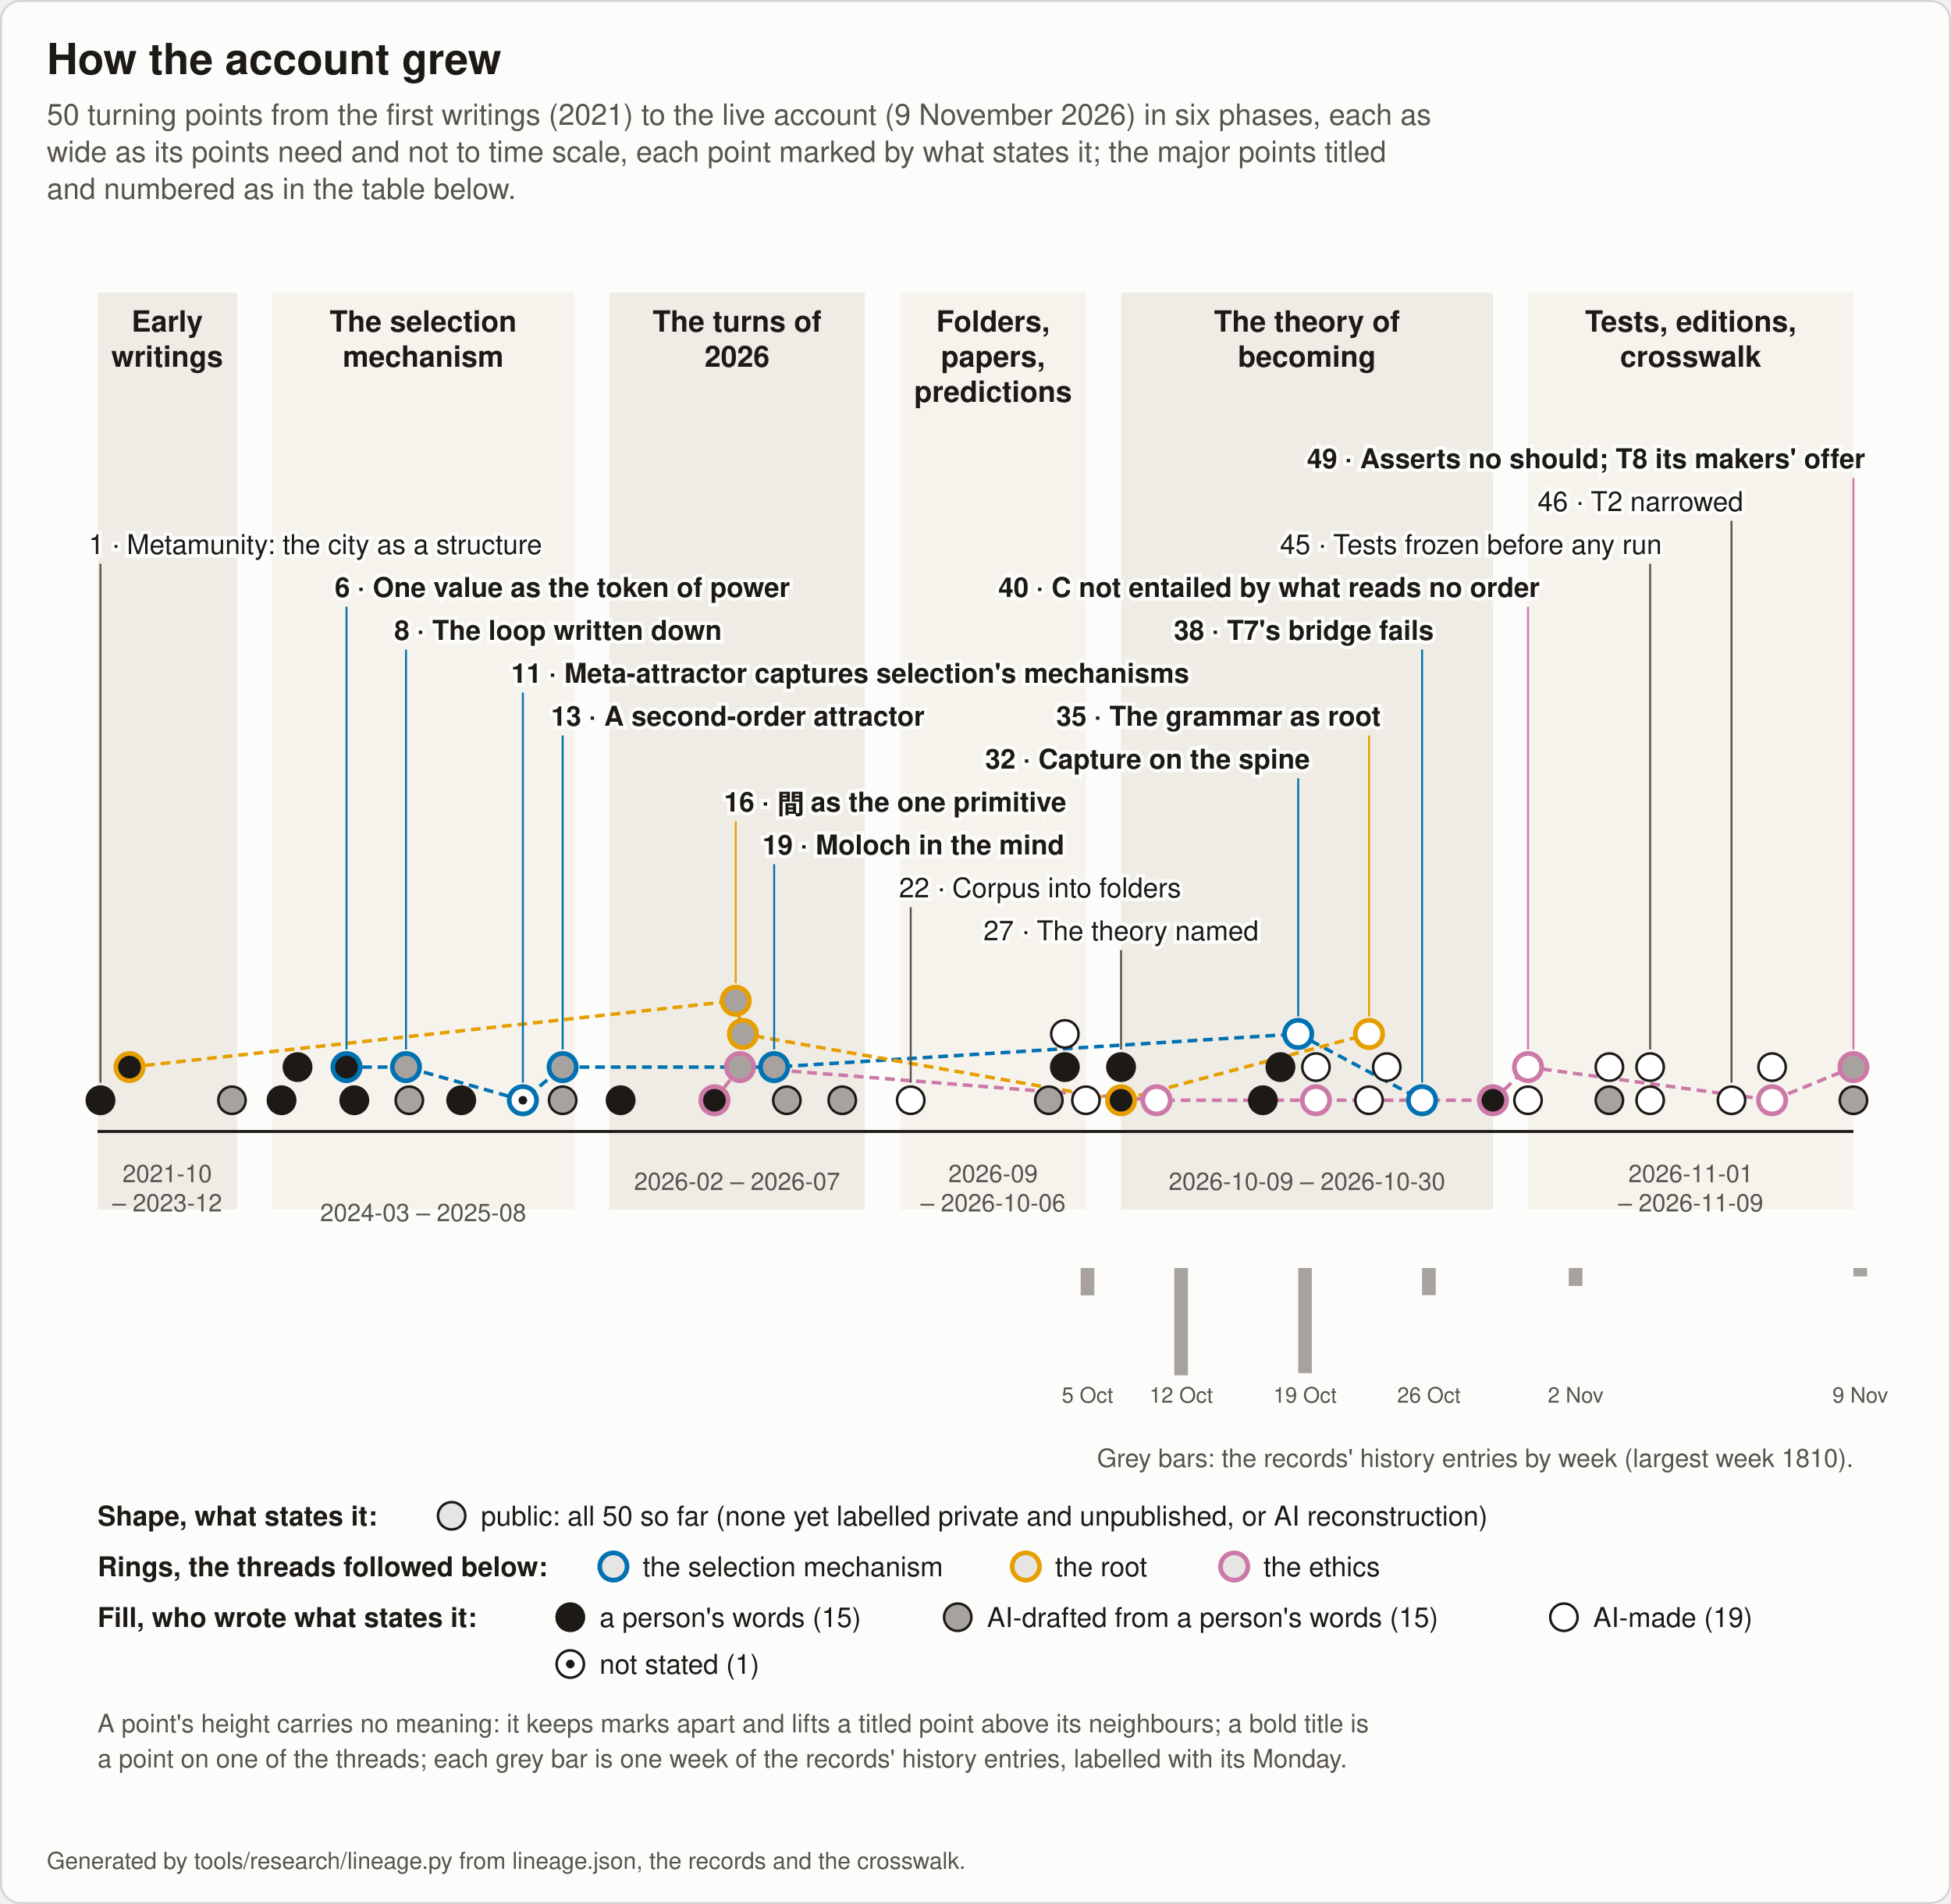
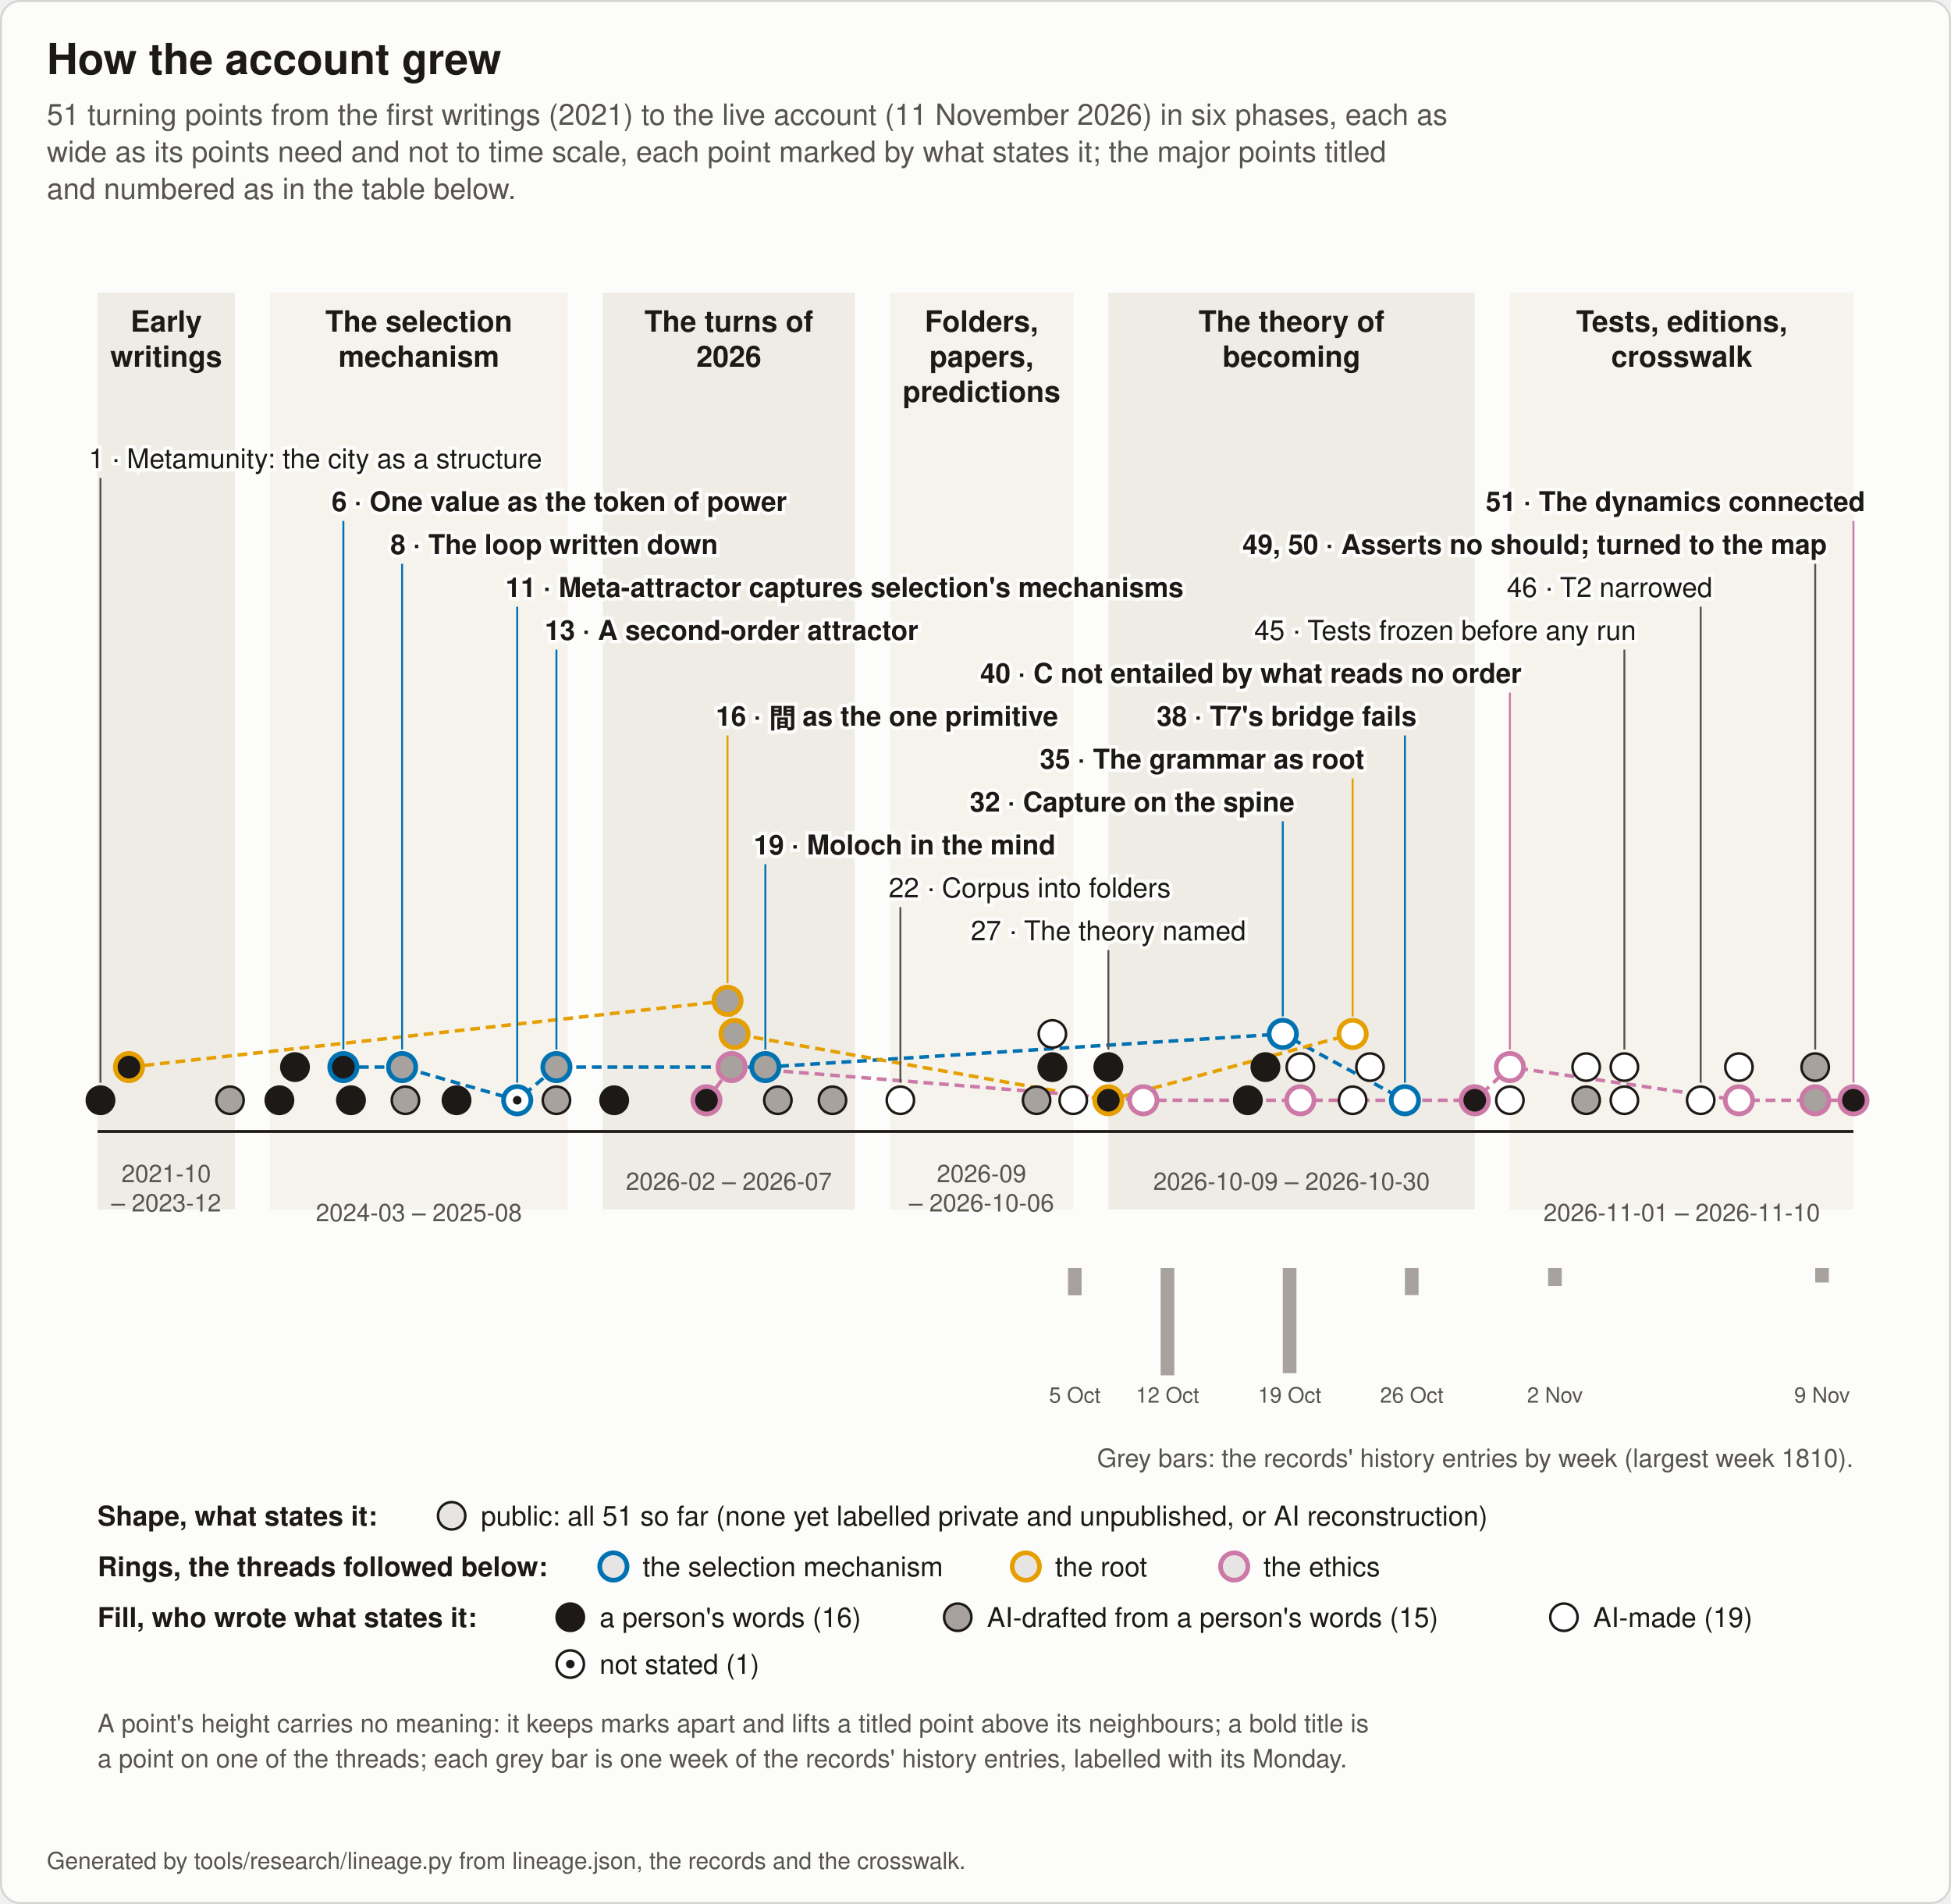
<svg xmlns="http://www.w3.org/2000/svg" viewBox="0 0 1000 976" width="1000" height="976" role="img" aria-labelledby="lineage-title" font-family="Helvetica, Arial, sans-serif">
  <rect x="0.5" y="0.5" width="999" height="975" rx="10" fill="#fcfcfb" stroke="#d6d3d1" />
  <text x="24.0" y="38.0" font-size="22" font-weight="bold" text-anchor="start" fill="#1c1917">How the account grew</text>
-   <text x="24.0" y="64.0" font-size="15" text-anchor="start" fill="#57534e">50 turning points from the first writings (2021) to the live account (9 November 2026) in six phases, each as</text>
+   <text x="24.0" y="64.0" font-size="15" text-anchor="start" fill="#57534e">51 turning points from the first writings (2021) to the live account (11 November 2026) in six phases, each as</text>
  <text x="24.0" y="83.0" font-size="15" text-anchor="start" fill="#57534e">wide as its points need and not to time scale, each point marked by what states it; the major points titled</text>
  <text x="24.0" y="102.0" font-size="15" text-anchor="start" fill="#57534e">and numbered as in the table below.</text>
-   <rect x="50.0" y="150" width="71.5" height="470" fill="#efece6" />
-   <text x="85.7" y="170.0" font-size="15" font-weight="bold" text-anchor="middle" fill="#1c1917">Early</text>
-   <text x="85.7" y="188.0" font-size="15" font-weight="bold" text-anchor="middle" fill="#1c1917">writings</text>
-   <text x="85.7" y="606.0" font-size="12.5" text-anchor="middle" fill="#57534e">2021-10</text>
-   <text x="85.7" y="621.0" font-size="12.5" text-anchor="middle" fill="#57534e">– 2023-12</text>
-   <rect x="139.5" y="150" width="154.9" height="470" fill="#f6f3ed" />
-   <text x="216.9" y="170.0" font-size="15" font-weight="bold" text-anchor="middle" fill="#1c1917">The selection</text>
-   <text x="216.9" y="188.0" font-size="15" font-weight="bold" text-anchor="middle" fill="#1c1917">mechanism</text>
-   <text x="216.9" y="626.0" font-size="12.5" text-anchor="middle" fill="#57534e">2024-03 – 2025-08</text>
-   <rect x="312.3" y="150" width="131.0" height="470" fill="#efece6" />
-   <text x="377.8" y="170.0" font-size="15" font-weight="bold" text-anchor="middle" fill="#1c1917">The turns of</text>
-   <text x="377.8" y="188.0" font-size="15" font-weight="bold" text-anchor="middle" fill="#1c1917">2026</text>
-   <text x="377.8" y="610.0" font-size="12.5" text-anchor="middle" fill="#57534e">2026-02 – 2026-07</text>
-   <rect x="461.4" y="150" width="95.3" height="470" fill="#f6f3ed" />
-   <text x="509.0" y="170.0" font-size="15" font-weight="bold" text-anchor="middle" fill="#1c1917">Folders,</text>
-   <text x="509.0" y="188.0" font-size="15" font-weight="bold" text-anchor="middle" fill="#1c1917">papers,</text>
-   <text x="509.0" y="206.0" font-size="15" font-weight="bold" text-anchor="middle" fill="#1c1917">predictions</text>
-   <text x="509.0" y="606.0" font-size="12.5" text-anchor="middle" fill="#57534e">2026-09</text>
-   <text x="509.0" y="621.0" font-size="12.5" text-anchor="middle" fill="#57534e">– 2026-10-06</text>
-   <rect x="574.6" y="150" width="190.6" height="470" fill="#efece6" />
-   <text x="669.9" y="170.0" font-size="15" font-weight="bold" text-anchor="middle" fill="#1c1917">The theory of</text>
-   <text x="669.9" y="188.0" font-size="15" font-weight="bold" text-anchor="middle" fill="#1c1917">becoming</text>
-   <text x="669.9" y="610.0" font-size="12.5" text-anchor="middle" fill="#57534e">2026-10-09 – 2026-10-30</text>
-   <rect x="783.2" y="150" width="166.8" height="470" fill="#f6f3ed" />
-   <text x="866.6" y="170.0" font-size="15" font-weight="bold" text-anchor="middle" fill="#1c1917">Tests, editions,</text>
-   <text x="866.6" y="188.0" font-size="15" font-weight="bold" text-anchor="middle" fill="#1c1917">crosswalk</text>
-   <text x="866.6" y="606.0" font-size="12.5" text-anchor="middle" fill="#57534e">2026-11-01</text>
-   <text x="866.6" y="621.0" font-size="12.5" text-anchor="middle" fill="#57534e">– 2026-11-09</text>
+   <rect x="50.0" y="150" width="70.4" height="470" fill="#efece6" />
+   <text x="85.2" y="170.0" font-size="15" font-weight="bold" text-anchor="middle" fill="#1c1917">Early</text>
+   <text x="85.2" y="188.0" font-size="15" font-weight="bold" text-anchor="middle" fill="#1c1917">writings</text>
+   <text x="85.2" y="606.0" font-size="12.5" text-anchor="middle" fill="#57534e">2021-10</text>
+   <text x="85.2" y="621.0" font-size="12.5" text-anchor="middle" fill="#57534e">– 2023-12</text>
+   <rect x="138.4" y="150" width="152.6" height="470" fill="#f6f3ed" />
+   <text x="214.7" y="170.0" font-size="15" font-weight="bold" text-anchor="middle" fill="#1c1917">The selection</text>
+   <text x="214.7" y="188.0" font-size="15" font-weight="bold" text-anchor="middle" fill="#1c1917">mechanism</text>
+   <text x="214.7" y="626.0" font-size="12.5" text-anchor="middle" fill="#57534e">2024-03 – 2025-08</text>
+   <rect x="309.0" y="150" width="129.1" height="470" fill="#efece6" />
+   <text x="373.6" y="170.0" font-size="15" font-weight="bold" text-anchor="middle" fill="#1c1917">The turns of</text>
+   <text x="373.6" y="188.0" font-size="15" font-weight="bold" text-anchor="middle" fill="#1c1917">2026</text>
+   <text x="373.6" y="610.0" font-size="12.5" text-anchor="middle" fill="#57534e">2026-02 – 2026-07</text>
+   <rect x="456.2" y="150" width="93.9" height="470" fill="#f6f3ed" />
+   <text x="503.1" y="170.0" font-size="15" font-weight="bold" text-anchor="middle" fill="#1c1917">Folders,</text>
+   <text x="503.1" y="188.0" font-size="15" font-weight="bold" text-anchor="middle" fill="#1c1917">papers,</text>
+   <text x="503.1" y="206.0" font-size="15" font-weight="bold" text-anchor="middle" fill="#1c1917">predictions</text>
+   <text x="503.1" y="606.0" font-size="12.5" text-anchor="middle" fill="#57534e">2026-09</text>
+   <text x="503.1" y="621.0" font-size="12.5" text-anchor="middle" fill="#57534e">– 2026-10-06</text>
+   <rect x="568.1" y="150" width="187.8" height="470" fill="#efece6" />
+   <text x="662.0" y="170.0" font-size="15" font-weight="bold" text-anchor="middle" fill="#1c1917">The theory of</text>
+   <text x="662.0" y="188.0" font-size="15" font-weight="bold" text-anchor="middle" fill="#1c1917">becoming</text>
+   <text x="662.0" y="610.0" font-size="12.5" text-anchor="middle" fill="#57534e">2026-10-09 – 2026-10-30</text>
+   <rect x="773.9" y="150" width="176.1" height="470" fill="#f6f3ed" />
+   <text x="862.0" y="170.0" font-size="15" font-weight="bold" text-anchor="middle" fill="#1c1917">Tests, editions,</text>
+   <text x="862.0" y="188.0" font-size="15" font-weight="bold" text-anchor="middle" fill="#1c1917">crosswalk</text>
+   <text x="862.0" y="626.0" font-size="12.5" text-anchor="middle" fill="#57534e">2026-11-01 – 2026-11-10</text>
  <line x1="50" y1="580" x2="950" y2="580" stroke="#1c1917" stroke-width="1.5" />
-   <rect x="553.9" y="650.0" width="7" height="14.0" fill="#a8a29e" />
-   <rect x="601.9" y="650.0" width="7" height="55.0" fill="#a8a29e" />
-   <rect x="665.4" y="650.0" width="7" height="53.9" fill="#a8a29e" />
-   <rect x="728.9" y="650.0" width="7" height="13.9" fill="#a8a29e" />
-   <rect x="804.1" y="650.0" width="7" height="9.2" fill="#a8a29e" />
-   <rect x="950.0" y="650.0" width="7" height="4.3" fill="#a8a29e" />
-   <text x="557.4" y="719.0" font-size="11" text-anchor="middle" fill="#57534e">5 Oct</text>
-   <text x="605.4" y="719.0" font-size="11" text-anchor="middle" fill="#57534e">12 Oct</text>
-   <text x="668.9" y="719.0" font-size="11" text-anchor="middle" fill="#57534e">19 Oct</text>
-   <text x="732.4" y="719.0" font-size="11" text-anchor="middle" fill="#57534e">26 Oct</text>
-   <text x="807.6" y="719.0" font-size="11" text-anchor="middle" fill="#57534e">2 Nov</text>
-   <text x="953.5" y="719.0" font-size="11" text-anchor="middle" fill="#57534e">9 Nov</text>
+   <rect x="547.4" y="650.0" width="7" height="14.0" fill="#a8a29e" />
+   <rect x="594.9" y="650.0" width="7" height="55.0" fill="#a8a29e" />
+   <rect x="657.5" y="650.0" width="7" height="53.9" fill="#a8a29e" />
+   <rect x="720.1" y="650.0" width="7" height="13.9" fill="#a8a29e" />
+   <rect x="793.5" y="650.0" width="7" height="9.2" fill="#a8a29e" />
+   <rect x="930.4" y="650.0" width="7" height="7.4" fill="#a8a29e" />
+   <text x="550.9" y="719.0" font-size="11" text-anchor="middle" fill="#57534e">5 Oct</text>
+   <text x="598.4" y="719.0" font-size="11" text-anchor="middle" fill="#57534e">12 Oct</text>
+   <text x="661.0" y="719.0" font-size="11" text-anchor="middle" fill="#57534e">19 Oct</text>
+   <text x="723.6" y="719.0" font-size="11" text-anchor="middle" fill="#57534e">26 Oct</text>
+   <text x="797.0" y="719.0" font-size="11" text-anchor="middle" fill="#57534e">2 Nov</text>
+   <text x="933.9" y="719.0" font-size="11" text-anchor="middle" fill="#57534e">9 Nov</text>
  <text x="950.0" y="752.0" font-size="13" text-anchor="end" fill="#57534e">Grey bars: the records' history entries by week (largest week 1810).</text>
-   <path d="M177.6,547.0 L208.1,547.0 L268.0,564.0 L288.4,547.0 L396.8,547.0 L665.4,530.0 L728.9,564.0" fill="none" stroke="#0072B2" stroke-width="1.8" stroke-dasharray="5 3" />
-   <path d="M66.4,547.0 L377.1,513.0 L380.8,530.0 L574.6,564.0 L701.7,530.0" fill="none" stroke="#E69F00" stroke-width="1.8" stroke-dasharray="5 3" />
-   <path d="M366.2,564.0 L379.3,547.0 L592.8,564.0 L674.5,564.0 L765.2,564.0 L783.2,547.0 L908.3,564.0 L950.0,547.0" fill="none" stroke="#CC79A7" stroke-width="1.8" stroke-dasharray="5 3" />
+   <path d="M176.0,547.0 L206.1,547.0 L265.1,564.0 L285.2,547.0 L392.3,547.0 L657.5,530.0 L720.1,564.0" fill="none" stroke="#0072B2" stroke-width="1.8" stroke-dasharray="5 3" />
+   <path d="M66.1,547.0 L372.9,513.0 L376.5,530.0 L568.1,564.0 L693.3,530.0" fill="none" stroke="#E69F00" stroke-width="1.8" stroke-dasharray="5 3" />
+   <path d="M362.1,564.0 L375.0,547.0 L586.0,564.0 L666.5,564.0 L755.9,564.0 L773.9,547.0 L891.3,564.0 L930.4,564.0 L950.0,564.0" fill="none" stroke="#CC79A7" stroke-width="1.8" stroke-dasharray="5 3" />
  <circle cx="51.5" cy="564.0" r="7" fill="#1c1917" stroke="#1c1917" stroke-width="1.3" />
-   <circle cx="66.4" cy="547.0" r="7" fill="#1c1917" stroke="#E69F00" stroke-width="2.4" />
-   <circle cx="118.9" cy="564.0" r="7" fill="#a8a29e" stroke="#1c1917" stroke-width="1.3" />
-   <circle cx="144.3" cy="564.0" r="7" fill="#1c1917" stroke="#1c1917" stroke-width="1.3" />
-   <circle cx="152.5" cy="547.0" r="7" fill="#1c1917" stroke="#1c1917" stroke-width="1.3" />
-   <circle cx="177.6" cy="547.0" r="7" fill="#1c1917" stroke="#0072B2" stroke-width="2.4" />
-   <circle cx="181.6" cy="564.0" r="7" fill="#1c1917" stroke="#1c1917" stroke-width="1.3" />
-   <circle cx="208.1" cy="547.0" r="7" fill="#a8a29e" stroke="#0072B2" stroke-width="2.4" />
-   <circle cx="209.8" cy="564.0" r="7" fill="#a8a29e" stroke="#1c1917" stroke-width="1.3" />
-   <circle cx="236.4" cy="564.0" r="7" fill="#1c1917" stroke="#1c1917" stroke-width="1.3" />
-   <circle cx="268.0" cy="564.0" r="7" fill="#ffffff" stroke="#0072B2" stroke-width="2.4" />
-   <circle cx="268.0" cy="564.0" r="2.2" fill="#1c1917" />
-   <circle cx="288.4" cy="564.0" r="7" fill="#a8a29e" stroke="#1c1917" stroke-width="1.3" />
-   <circle cx="288.4" cy="547.0" r="7" fill="#a8a29e" stroke="#0072B2" stroke-width="2.4" />
-   <circle cx="318.1" cy="564.0" r="7" fill="#1c1917" stroke="#1c1917" stroke-width="1.3" />
-   <circle cx="366.2" cy="564.0" r="7" fill="#1c1917" stroke="#CC79A7" stroke-width="2.4" />
-   <circle cx="377.1" cy="513.0" r="7" fill="#a8a29e" stroke="#E69F00" stroke-width="2.4" />
-   <circle cx="379.3" cy="547.0" r="7" fill="#a8a29e" stroke="#CC79A7" stroke-width="2.4" />
-   <circle cx="380.8" cy="530.0" r="7" fill="#a8a29e" stroke="#E69F00" stroke-width="2.4" />
-   <circle cx="396.8" cy="547.0" r="7" fill="#a8a29e" stroke="#0072B2" stroke-width="2.4" />
-   <circle cx="403.3" cy="564.0" r="7" fill="#a8a29e" stroke="#1c1917" stroke-width="1.3" />
-   <circle cx="431.7" cy="564.0" r="7" fill="#a8a29e" stroke="#1c1917" stroke-width="1.3" />
-   <circle cx="466.8" cy="564.0" r="7" fill="#ffffff" stroke="#1c1917" stroke-width="1.3" />
-   <circle cx="537.6" cy="564.0" r="7" fill="#a8a29e" stroke="#1c1917" stroke-width="1.3" />
-   <circle cx="545.8" cy="547.0" r="7" fill="#1c1917" stroke="#1c1917" stroke-width="1.3" />
-   <circle cx="545.8" cy="530.0" r="7" fill="#ffffff" stroke="#1c1917" stroke-width="1.3" />
-   <circle cx="556.6" cy="564.0" r="7" fill="#ffffff" stroke="#1c1917" stroke-width="1.3" />
-   <circle cx="574.6" cy="547.0" r="7" fill="#1c1917" stroke="#1c1917" stroke-width="1.3" />
-   <circle cx="574.6" cy="564.0" r="7" fill="#1c1917" stroke="#E69F00" stroke-width="2.4" />
-   <circle cx="592.8" cy="564.0" r="7" fill="#ffffff" stroke="#CC79A7" stroke-width="2.4" />
-   <circle cx="647.3" cy="564.0" r="7" fill="#1c1917" stroke="#1c1917" stroke-width="1.3" />
-   <circle cx="656.3" cy="547.0" r="7" fill="#1c1917" stroke="#1c1917" stroke-width="1.3" />
-   <circle cx="665.4" cy="530.0" r="7" fill="#ffffff" stroke="#0072B2" stroke-width="2.4" />
-   <circle cx="674.5" cy="564.0" r="7" fill="#ffffff" stroke="#CC79A7" stroke-width="2.4" />
-   <circle cx="674.5" cy="547.0" r="7" fill="#ffffff" stroke="#1c1917" stroke-width="1.3" />
-   <circle cx="701.7" cy="530.0" r="7" fill="#ffffff" stroke="#E69F00" stroke-width="2.4" />
-   <circle cx="701.7" cy="564.0" r="7" fill="#ffffff" stroke="#1c1917" stroke-width="1.3" />
-   <circle cx="710.8" cy="547.0" r="7" fill="#ffffff" stroke="#1c1917" stroke-width="1.3" />
-   <circle cx="728.9" cy="564.0" r="7" fill="#ffffff" stroke="#0072B2" stroke-width="2.4" />
-   <circle cx="765.2" cy="564.0" r="7" fill="#1c1917" stroke="#CC79A7" stroke-width="2.4" />
-   <circle cx="783.2" cy="547.0" r="7" fill="#ffffff" stroke="#CC79A7" stroke-width="2.4" />
-   <circle cx="783.2" cy="564.0" r="7" fill="#ffffff" stroke="#1c1917" stroke-width="1.3" />
-   <circle cx="824.9" cy="564.0" r="7" fill="#a8a29e" stroke="#1c1917" stroke-width="1.3" />
-   <circle cx="824.9" cy="547.0" r="7" fill="#ffffff" stroke="#1c1917" stroke-width="1.3" />
-   <circle cx="845.8" cy="564.0" r="7" fill="#ffffff" stroke="#1c1917" stroke-width="1.3" />
-   <circle cx="845.8" cy="547.0" r="7" fill="#ffffff" stroke="#1c1917" stroke-width="1.3" />
-   <circle cx="887.5" cy="564.0" r="7" fill="#ffffff" stroke="#1c1917" stroke-width="1.3" />
-   <circle cx="908.3" cy="564.0" r="7" fill="#ffffff" stroke="#CC79A7" stroke-width="2.4" />
-   <circle cx="908.3" cy="547.0" r="7" fill="#ffffff" stroke="#1c1917" stroke-width="1.3" />
-   <circle cx="950.0" cy="547.0" r="7" fill="#a8a29e" stroke="#CC79A7" stroke-width="2.4" />
-   <circle cx="950.0" cy="564.0" r="7" fill="#a8a29e" stroke="#1c1917" stroke-width="1.3" />
-   <line x1="51.5" y1="555.0" x2="51.5" y2="289.0" stroke="#57534e" stroke-width="1" />
-   <text x="45.5" y="284.0" font-size="14" text-anchor="start" fill="#1c1917" stroke="#fcfcfb" stroke-width="3.5" paint-order="stroke">1 · Metamunity: the city as a structure</text>
-   <line x1="177.6" y1="538.0" x2="177.6" y2="311.0" stroke="#0072B2" stroke-width="1" />
-   <text x="171.6" y="306.0" font-size="14" font-weight="bold" text-anchor="start" fill="#1c1917" stroke="#fcfcfb" stroke-width="3.5" paint-order="stroke">6 · One value as the token of power</text>
-   <line x1="208.1" y1="538.0" x2="208.1" y2="333.0" stroke="#0072B2" stroke-width="1" />
-   <text x="202.1" y="328.0" font-size="14" font-weight="bold" text-anchor="start" fill="#1c1917" stroke="#fcfcfb" stroke-width="3.5" paint-order="stroke">8 · The loop written down</text>
-   <line x1="268.0" y1="555.0" x2="268.0" y2="355.0" stroke="#0072B2" stroke-width="1" />
-   <text x="262.0" y="350.0" font-size="14" font-weight="bold" text-anchor="start" fill="#1c1917" stroke="#fcfcfb" stroke-width="3.5" paint-order="stroke">11 · Meta-attractor captures selection's mechanisms</text>
-   <line x1="288.4" y1="538.0" x2="288.4" y2="377.0" stroke="#0072B2" stroke-width="1" />
-   <text x="282.4" y="372.0" font-size="14" font-weight="bold" text-anchor="start" fill="#1c1917" stroke="#fcfcfb" stroke-width="3.5" paint-order="stroke">13 · A second-order attractor</text>
-   <line x1="377.1" y1="504.0" x2="377.1" y2="421.0" stroke="#E69F00" stroke-width="1" />
-   <text x="371.1" y="416.0" font-size="14" font-weight="bold" text-anchor="start" fill="#1c1917" stroke="#fcfcfb" stroke-width="3.5" paint-order="stroke">16 · 間 as the one primitive</text>
-   <line x1="396.8" y1="538.0" x2="396.8" y2="443.0" stroke="#0072B2" stroke-width="1" />
-   <text x="390.8" y="438.0" font-size="14" font-weight="bold" text-anchor="start" fill="#1c1917" stroke="#fcfcfb" stroke-width="3.5" paint-order="stroke">19 · Moloch in the mind</text>
-   <line x1="466.8" y1="555.0" x2="466.8" y2="465.0" stroke="#57534e" stroke-width="1" />
-   <text x="460.8" y="460.0" font-size="14" text-anchor="start" fill="#1c1917" stroke="#fcfcfb" stroke-width="3.5" paint-order="stroke">22 · Corpus into folders</text>
-   <line x1="574.6" y1="538.0" x2="574.6" y2="487.0" stroke="#57534e" stroke-width="1" />
-   <text x="574.6" y="482.0" font-size="14" text-anchor="middle" fill="#1c1917" stroke="#fcfcfb" stroke-width="3.5" paint-order="stroke">27 · The theory named</text>
-   <line x1="665.4" y1="521.0" x2="665.4" y2="399.0" stroke="#0072B2" stroke-width="1" />
-   <text x="671.4" y="394.0" font-size="14" font-weight="bold" text-anchor="end" fill="#1c1917" stroke="#fcfcfb" stroke-width="3.5" paint-order="stroke">32 · Capture on the spine</text>
-   <line x1="701.7" y1="521.0" x2="701.7" y2="377.0" stroke="#E69F00" stroke-width="1" />
-   <text x="707.7" y="372.0" font-size="14" font-weight="bold" text-anchor="end" fill="#1c1917" stroke="#fcfcfb" stroke-width="3.5" paint-order="stroke">35 · The grammar as root</text>
-   <line x1="728.9" y1="555.0" x2="728.9" y2="333.0" stroke="#0072B2" stroke-width="1" />
-   <text x="734.9" y="328.0" font-size="14" font-weight="bold" text-anchor="end" fill="#1c1917" stroke="#fcfcfb" stroke-width="3.5" paint-order="stroke">38 · T7's bridge fails</text>
-   <line x1="783.2" y1="538.0" x2="783.2" y2="311.0" stroke="#CC79A7" stroke-width="1" />
-   <text x="789.2" y="306.0" font-size="14" font-weight="bold" text-anchor="end" fill="#1c1917" stroke="#fcfcfb" stroke-width="3.5" paint-order="stroke">40 · C not entailed by what reads no order</text>
-   <line x1="845.8" y1="538.0" x2="845.8" y2="289.0" stroke="#57534e" stroke-width="1" />
-   <text x="851.8" y="284.0" font-size="14" text-anchor="end" fill="#1c1917" stroke="#fcfcfb" stroke-width="3.5" paint-order="stroke">45 · Tests frozen before any run</text>
-   <line x1="887.5" y1="555.0" x2="887.5" y2="267.0" stroke="#57534e" stroke-width="1" />
-   <text x="893.5" y="262.0" font-size="14" text-anchor="end" fill="#1c1917" stroke="#fcfcfb" stroke-width="3.5" paint-order="stroke">46 · T2 narrowed</text>
-   <line x1="950.0" y1="538.0" x2="950.0" y2="245.0" stroke="#CC79A7" stroke-width="1" />
-   <text x="956.0" y="240.0" font-size="14" font-weight="bold" text-anchor="end" fill="#1c1917" stroke="#fcfcfb" stroke-width="3.5" paint-order="stroke">49 · Asserts no should; T8 its makers' offer</text>
+   <circle cx="66.1" cy="547.0" r="7" fill="#1c1917" stroke="#E69F00" stroke-width="2.4" />
+   <circle cx="117.9" cy="564.0" r="7" fill="#a8a29e" stroke="#1c1917" stroke-width="1.3" />
+   <circle cx="143.2" cy="564.0" r="7" fill="#1c1917" stroke="#1c1917" stroke-width="1.3" />
+   <circle cx="151.2" cy="547.0" r="7" fill="#1c1917" stroke="#1c1917" stroke-width="1.3" />
+   <circle cx="176.0" cy="547.0" r="7" fill="#1c1917" stroke="#0072B2" stroke-width="2.4" />
+   <circle cx="179.9" cy="564.0" r="7" fill="#1c1917" stroke="#1c1917" stroke-width="1.3" />
+   <circle cx="206.1" cy="547.0" r="7" fill="#a8a29e" stroke="#0072B2" stroke-width="2.4" />
+   <circle cx="207.8" cy="564.0" r="7" fill="#a8a29e" stroke="#1c1917" stroke-width="1.3" />
+   <circle cx="234.0" cy="564.0" r="7" fill="#1c1917" stroke="#1c1917" stroke-width="1.3" />
+   <circle cx="265.1" cy="564.0" r="7" fill="#ffffff" stroke="#0072B2" stroke-width="2.4" />
+   <circle cx="265.1" cy="564.0" r="2.2" fill="#1c1917" />
+   <circle cx="285.2" cy="564.0" r="7" fill="#a8a29e" stroke="#1c1917" stroke-width="1.3" />
+   <circle cx="285.2" cy="547.0" r="7" fill="#a8a29e" stroke="#0072B2" stroke-width="2.4" />
+   <circle cx="314.8" cy="564.0" r="7" fill="#1c1917" stroke="#1c1917" stroke-width="1.3" />
+   <circle cx="362.1" cy="564.0" r="7" fill="#1c1917" stroke="#CC79A7" stroke-width="2.4" />
+   <circle cx="372.9" cy="513.0" r="7" fill="#a8a29e" stroke="#E69F00" stroke-width="2.4" />
+   <circle cx="375.0" cy="547.0" r="7" fill="#a8a29e" stroke="#CC79A7" stroke-width="2.4" />
+   <circle cx="376.5" cy="530.0" r="7" fill="#a8a29e" stroke="#E69F00" stroke-width="2.4" />
+   <circle cx="392.3" cy="547.0" r="7" fill="#a8a29e" stroke="#0072B2" stroke-width="2.4" />
+   <circle cx="398.7" cy="564.0" r="7" fill="#a8a29e" stroke="#1c1917" stroke-width="1.3" />
+   <circle cx="426.7" cy="564.0" r="7" fill="#a8a29e" stroke="#1c1917" stroke-width="1.3" />
+   <circle cx="461.5" cy="564.0" r="7" fill="#ffffff" stroke="#1c1917" stroke-width="1.3" />
+   <circle cx="531.3" cy="564.0" r="7" fill="#a8a29e" stroke="#1c1917" stroke-width="1.3" />
+   <circle cx="539.4" cy="547.0" r="7" fill="#1c1917" stroke="#1c1917" stroke-width="1.3" />
+   <circle cx="539.4" cy="530.0" r="7" fill="#ffffff" stroke="#1c1917" stroke-width="1.3" />
+   <circle cx="550.1" cy="564.0" r="7" fill="#ffffff" stroke="#1c1917" stroke-width="1.3" />
+   <circle cx="568.1" cy="547.0" r="7" fill="#1c1917" stroke="#1c1917" stroke-width="1.3" />
+   <circle cx="568.1" cy="564.0" r="7" fill="#1c1917" stroke="#E69F00" stroke-width="2.4" />
+   <circle cx="586.0" cy="564.0" r="7" fill="#ffffff" stroke="#CC79A7" stroke-width="2.4" />
+   <circle cx="639.6" cy="564.0" r="7" fill="#1c1917" stroke="#1c1917" stroke-width="1.3" />
+   <circle cx="648.6" cy="547.0" r="7" fill="#1c1917" stroke="#1c1917" stroke-width="1.3" />
+   <circle cx="657.5" cy="530.0" r="7" fill="#ffffff" stroke="#0072B2" stroke-width="2.4" />
+   <circle cx="666.5" cy="564.0" r="7" fill="#ffffff" stroke="#CC79A7" stroke-width="2.4" />
+   <circle cx="666.5" cy="547.0" r="7" fill="#ffffff" stroke="#1c1917" stroke-width="1.3" />
+   <circle cx="693.3" cy="530.0" r="7" fill="#ffffff" stroke="#E69F00" stroke-width="2.4" />
+   <circle cx="693.3" cy="564.0" r="7" fill="#ffffff" stroke="#1c1917" stroke-width="1.3" />
+   <circle cx="702.2" cy="547.0" r="7" fill="#ffffff" stroke="#1c1917" stroke-width="1.3" />
+   <circle cx="720.1" cy="564.0" r="7" fill="#ffffff" stroke="#0072B2" stroke-width="2.4" />
+   <circle cx="755.9" cy="564.0" r="7" fill="#1c1917" stroke="#CC79A7" stroke-width="2.4" />
+   <circle cx="773.9" cy="547.0" r="7" fill="#ffffff" stroke="#CC79A7" stroke-width="2.4" />
+   <circle cx="773.9" cy="564.0" r="7" fill="#ffffff" stroke="#1c1917" stroke-width="1.3" />
+   <circle cx="813.0" cy="564.0" r="7" fill="#a8a29e" stroke="#1c1917" stroke-width="1.3" />
+   <circle cx="813.0" cy="547.0" r="7" fill="#ffffff" stroke="#1c1917" stroke-width="1.3" />
+   <circle cx="832.6" cy="564.0" r="7" fill="#ffffff" stroke="#1c1917" stroke-width="1.3" />
+   <circle cx="832.6" cy="547.0" r="7" fill="#ffffff" stroke="#1c1917" stroke-width="1.3" />
+   <circle cx="871.7" cy="564.0" r="7" fill="#ffffff" stroke="#1c1917" stroke-width="1.3" />
+   <circle cx="891.3" cy="564.0" r="7" fill="#ffffff" stroke="#CC79A7" stroke-width="2.4" />
+   <circle cx="891.3" cy="547.0" r="7" fill="#ffffff" stroke="#1c1917" stroke-width="1.3" />
+   <circle cx="930.4" cy="564.0" r="7" fill="#a8a29e" stroke="#CC79A7" stroke-width="2.4" />
+   <circle cx="930.4" cy="547.0" r="7" fill="#a8a29e" stroke="#1c1917" stroke-width="1.3" />
+   <circle cx="950.0" cy="564.0" r="7" fill="#1c1917" stroke="#CC79A7" stroke-width="2.4" />
+   <line x1="51.5" y1="555.0" x2="51.5" y2="245.0" stroke="#57534e" stroke-width="1" />
+   <text x="45.5" y="240.0" font-size="14" text-anchor="start" fill="#1c1917" stroke="#fcfcfb" stroke-width="3.5" paint-order="stroke">1 · Metamunity: the city as a structure</text>
+   <line x1="176.0" y1="538.0" x2="176.0" y2="267.0" stroke="#0072B2" stroke-width="1" />
+   <text x="170.0" y="262.0" font-size="14" font-weight="bold" text-anchor="start" fill="#1c1917" stroke="#fcfcfb" stroke-width="3.5" paint-order="stroke">6 · One value as the token of power</text>
+   <line x1="206.1" y1="538.0" x2="206.1" y2="289.0" stroke="#0072B2" stroke-width="1" />
+   <text x="200.1" y="284.0" font-size="14" font-weight="bold" text-anchor="start" fill="#1c1917" stroke="#fcfcfb" stroke-width="3.5" paint-order="stroke">8 · The loop written down</text>
+   <line x1="265.1" y1="555.0" x2="265.1" y2="311.0" stroke="#0072B2" stroke-width="1" />
+   <text x="259.1" y="306.0" font-size="14" font-weight="bold" text-anchor="start" fill="#1c1917" stroke="#fcfcfb" stroke-width="3.5" paint-order="stroke">11 · Meta-attractor captures selection's mechanisms</text>
+   <line x1="285.2" y1="538.0" x2="285.2" y2="333.0" stroke="#0072B2" stroke-width="1" />
+   <text x="279.2" y="328.0" font-size="14" font-weight="bold" text-anchor="start" fill="#1c1917" stroke="#fcfcfb" stroke-width="3.5" paint-order="stroke">13 · A second-order attractor</text>
+   <line x1="372.9" y1="504.0" x2="372.9" y2="377.0" stroke="#E69F00" stroke-width="1" />
+   <text x="366.9" y="372.0" font-size="14" font-weight="bold" text-anchor="start" fill="#1c1917" stroke="#fcfcfb" stroke-width="3.5" paint-order="stroke">16 · 間 as the one primitive</text>
+   <line x1="392.3" y1="538.0" x2="392.3" y2="443.0" stroke="#0072B2" stroke-width="1" />
+   <text x="386.3" y="438.0" font-size="14" font-weight="bold" text-anchor="start" fill="#1c1917" stroke="#fcfcfb" stroke-width="3.5" paint-order="stroke">19 · Moloch in the mind</text>
+   <line x1="461.5" y1="555.0" x2="461.5" y2="465.0" stroke="#57534e" stroke-width="1" />
+   <text x="455.5" y="460.0" font-size="14" text-anchor="start" fill="#1c1917" stroke="#fcfcfb" stroke-width="3.5" paint-order="stroke">22 · Corpus into folders</text>
+   <line x1="568.1" y1="538.0" x2="568.1" y2="487.0" stroke="#57534e" stroke-width="1" />
+   <text x="568.1" y="482.0" font-size="14" text-anchor="middle" fill="#1c1917" stroke="#fcfcfb" stroke-width="3.5" paint-order="stroke">27 · The theory named</text>
+   <line x1="657.5" y1="521.0" x2="657.5" y2="421.0" stroke="#0072B2" stroke-width="1" />
+   <text x="663.5" y="416.0" font-size="14" font-weight="bold" text-anchor="end" fill="#1c1917" stroke="#fcfcfb" stroke-width="3.5" paint-order="stroke">32 · Capture on the spine</text>
+   <line x1="693.3" y1="521.0" x2="693.3" y2="399.0" stroke="#E69F00" stroke-width="1" />
+   <text x="699.3" y="394.0" font-size="14" font-weight="bold" text-anchor="end" fill="#1c1917" stroke="#fcfcfb" stroke-width="3.5" paint-order="stroke">35 · The grammar as root</text>
+   <line x1="720.1" y1="555.0" x2="720.1" y2="377.0" stroke="#0072B2" stroke-width="1" />
+   <text x="726.1" y="372.0" font-size="14" font-weight="bold" text-anchor="end" fill="#1c1917" stroke="#fcfcfb" stroke-width="3.5" paint-order="stroke">38 · T7's bridge fails</text>
+   <line x1="773.9" y1="538.0" x2="773.9" y2="355.0" stroke="#CC79A7" stroke-width="1" />
+   <text x="779.9" y="350.0" font-size="14" font-weight="bold" text-anchor="end" fill="#1c1917" stroke="#fcfcfb" stroke-width="3.5" paint-order="stroke">40 · C not entailed by what reads no order</text>
+   <line x1="832.6" y1="538.0" x2="832.6" y2="333.0" stroke="#57534e" stroke-width="1" />
+   <text x="838.6" y="328.0" font-size="14" text-anchor="end" fill="#1c1917" stroke="#fcfcfb" stroke-width="3.5" paint-order="stroke">45 · Tests frozen before any run</text>
+   <line x1="871.7" y1="555.0" x2="871.7" y2="311.0" stroke="#57534e" stroke-width="1" />
+   <text x="877.7" y="306.0" font-size="14" text-anchor="end" fill="#1c1917" stroke="#fcfcfb" stroke-width="3.5" paint-order="stroke">46 · T2 narrowed</text>
+   <line x1="930.4" y1="538.0" x2="930.4" y2="289.0" stroke="#57534e" stroke-width="1" />
+   <text x="936.4" y="284.0" font-size="14" font-weight="bold" text-anchor="end" fill="#1c1917" stroke="#fcfcfb" stroke-width="3.5" paint-order="stroke">49, 50 · Asserts no should; turned to the map</text>
+   <line x1="950.0" y1="555.0" x2="950.0" y2="267.0" stroke="#CC79A7" stroke-width="1" />
+   <text x="956.0" y="262.0" font-size="14" font-weight="bold" text-anchor="end" fill="#1c1917" stroke="#fcfcfb" stroke-width="3.5" paint-order="stroke">51 · The dynamics connected</text>
  <text x="50.0" y="782.0" font-size="14" font-weight="bold" text-anchor="start" fill="#1c1917">Shape, what states it:</text>
  <circle cx="231.5" cy="777.0" r="7" fill="#e7e5e4" stroke="#1c1917" stroke-width="1.3" />
-   <text x="246.5" y="782.0" font-size="14" text-anchor="start" fill="#1c1917">public: all 50 so far (none yet labelled private and unpublished, or AI reconstruction)</text>
+   <text x="246.5" y="782.0" font-size="14" text-anchor="start" fill="#1c1917">public: all 51 so far (none yet labelled private and unpublished, or AI reconstruction)</text>
  <text x="50.0" y="808.0" font-size="14" font-weight="bold" text-anchor="start" fill="#1c1917">Rings, the threads followed below:</text>
  <circle cx="314.4" cy="803.0" r="7" fill="#e7e5e4" stroke="#0072B2" stroke-width="2.4" />
  <text x="329.4" y="808.0" font-size="14" text-anchor="start" fill="#1c1917">the selection mechanism</text>
  <circle cx="525.8" cy="803.0" r="7" fill="#e7e5e4" stroke="#E69F00" stroke-width="2.4" />
  <text x="540.8" y="808.0" font-size="14" text-anchor="start" fill="#1c1917">the root</text>
  <circle cx="632.6" cy="803.0" r="7" fill="#e7e5e4" stroke="#CC79A7" stroke-width="2.4" />
  <text x="647.6" y="808.0" font-size="14" text-anchor="start" fill="#1c1917">the ethics</text>
  <text x="50.0" y="834.0" font-size="14" font-weight="bold" text-anchor="start" fill="#1c1917">Fill, who wrote what states it:</text>
  <circle cx="292.3" cy="829.0" r="7" fill="#1c1917" stroke="#1c1917" stroke-width="1.3" />
-   <text x="307.3" y="834.0" font-size="14" text-anchor="start" fill="#1c1917">a person's words (15)</text>
+   <text x="307.3" y="834.0" font-size="14" text-anchor="start" fill="#1c1917">a person's words (16)</text>
  <circle cx="490.9" cy="829.0" r="7" fill="#a8a29e" stroke="#1c1917" stroke-width="1.3" />
  <text x="505.9" y="834.0" font-size="14" text-anchor="start" fill="#1c1917">AI-drafted from a person's words (15)</text>
  <circle cx="801.6" cy="829.0" r="7" fill="#ffffff" stroke="#1c1917" stroke-width="1.3" />
  <text x="816.6" y="834.0" font-size="14" text-anchor="start" fill="#1c1917">AI-made (19)</text>
  <circle cx="292.3" cy="853.0" r="7" fill="#ffffff" stroke="#1c1917" stroke-width="1.3" />
  <circle cx="292.3" cy="853.0" r="2.2" fill="#1c1917" />
  <text x="307.3" y="858.0" font-size="14" text-anchor="start" fill="#1c1917">not stated (1)</text>
  <text x="50.0" y="888.0" font-size="13" text-anchor="start" fill="#57534e">A point's height carries no meaning: it keeps marks apart and lifts a titled point above its neighbours; a bold title is</text>
  <text x="50.0" y="906.0" font-size="13" text-anchor="start" fill="#57534e">a point on one of the threads; each grey bar is one week of the records' history entries, labelled with its Monday.</text>
  <text x="24.0" y="958.0" font-size="12" text-anchor="start" fill="#57534e">Generated by tools/research/lineage.py from lineage.json, the records and the crosswalk.</text>
</svg>
